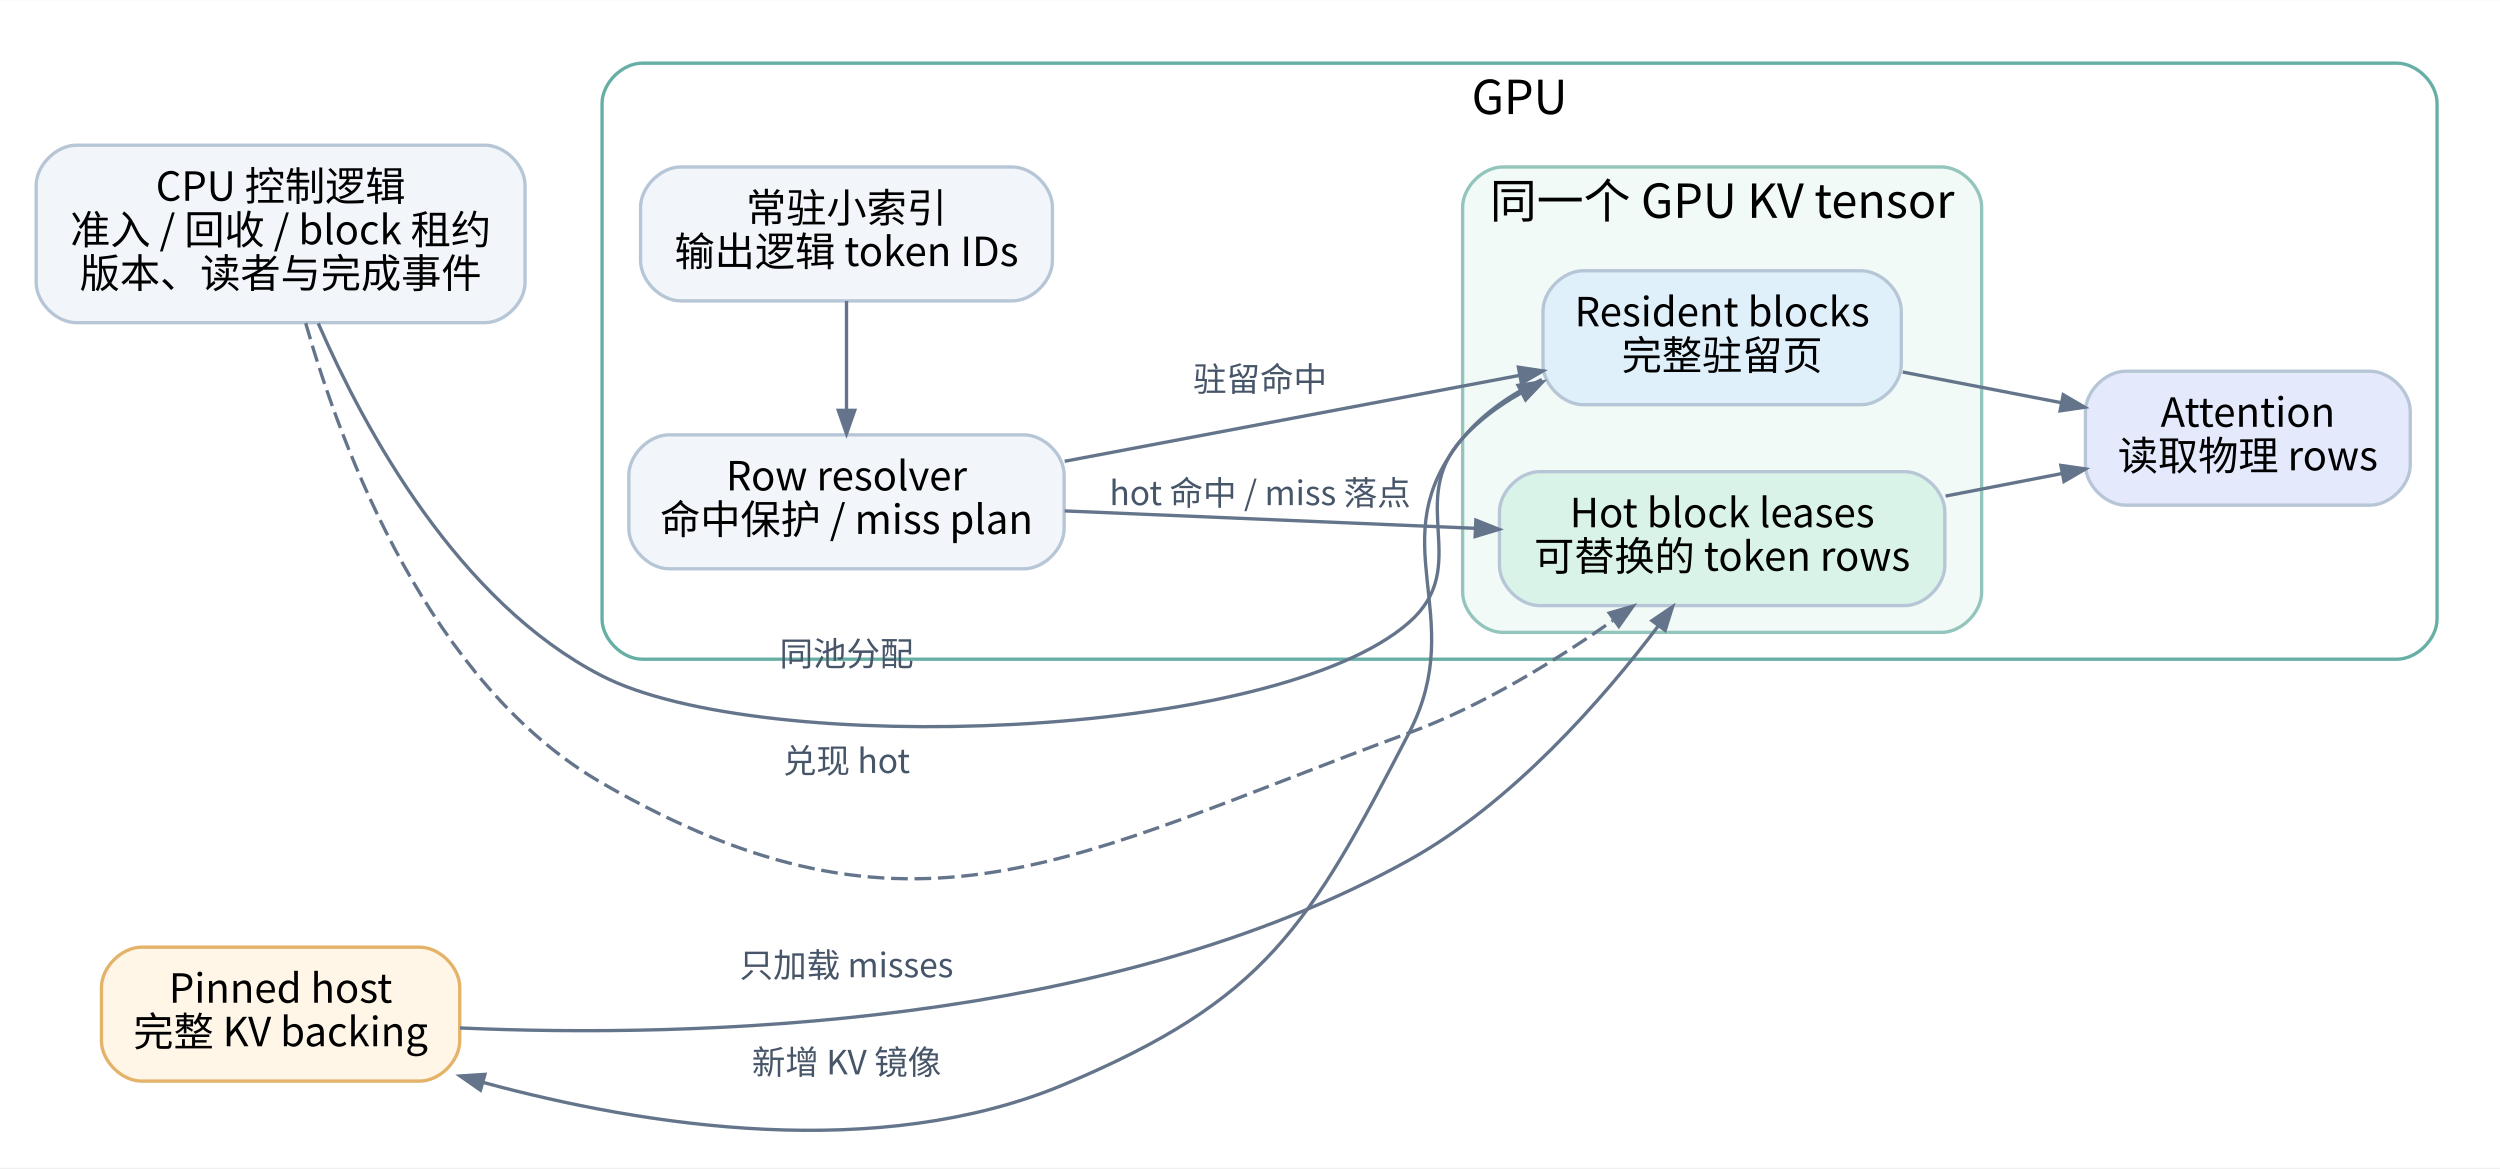
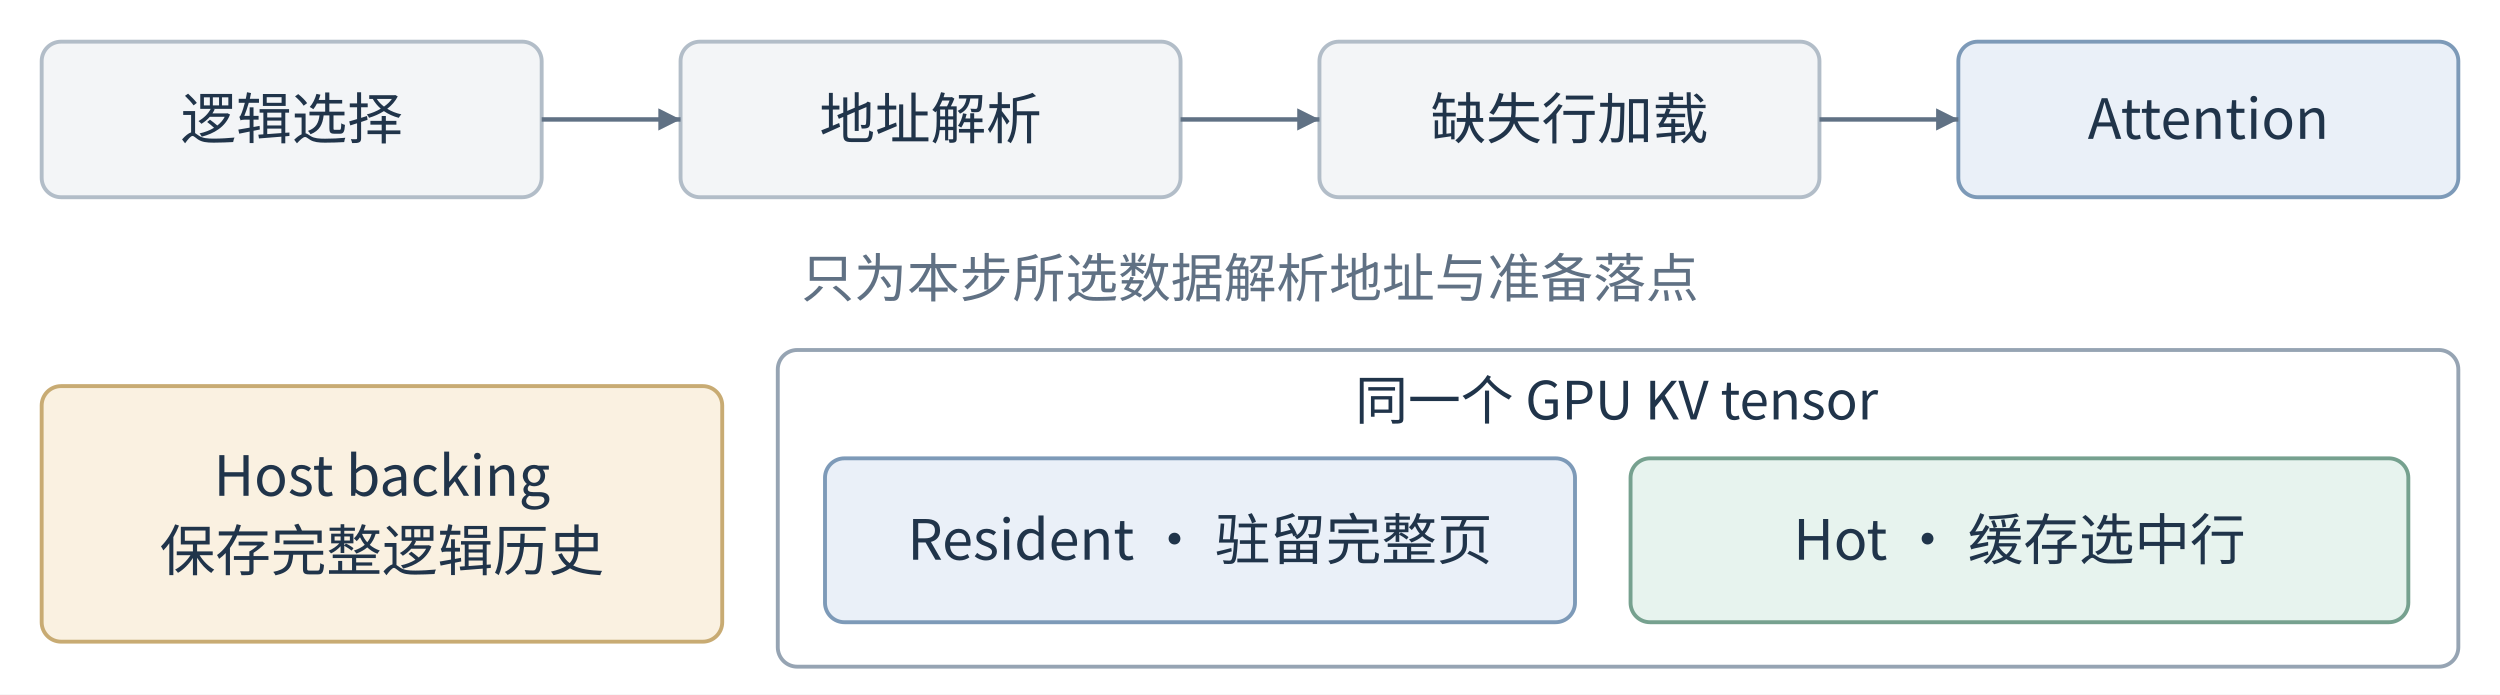
- <svg xmlns="http://www.w3.org/2000/svg" width="747pt" height="349pt" viewBox="0.00 0.00 746.60 348.69">
-   <g id="graph0" class="graph" transform="scale(1 1) rotate(0) translate(10.8 337.89)">
-     <polygon fill="white" stroke="transparent" points="-10.8,10.8 -10.8,-337.89 735.8,-337.89 735.8,10.8 -10.8,10.8" />
-     <g id="clust2" class="cluster">
-       <path fill="white" stroke="#67afa4" d="M181,-141.09C181,-141.09 705,-141.09 705,-141.09 711,-141.09 717,-147.09 717,-153.09 717,-153.09 717,-307.09 717,-307.09 717,-313.09 711,-319.09 705,-319.09 705,-319.09 181,-319.09 181,-319.09 175,-319.09 169,-313.09 169,-307.09 169,-307.09 169,-153.09 169,-153.09 169,-147.09 175,-141.09 181,-141.09" />
-       <text text-anchor="middle" x="443" y="-303.89" font-family="Noto Sans CJK SC" font-size="14.00">GPU</text>
-     </g>
-     <g id="clust3" class="cluster">
-       <path fill="#f1faf7" stroke="#93c5bd" d="M438,-149.09C438,-149.09 569,-149.09 569,-149.09 575,-149.09 581,-155.09 581,-161.09 581,-161.09 581,-276.09 581,-276.09 581,-282.09 575,-288.09 569,-288.09 569,-288.09 438,-288.09 438,-288.09 432,-288.09 426,-282.09 426,-276.09 426,-276.09 426,-161.09 426,-161.09 426,-155.09 432,-149.09 438,-149.09" />
-       <text text-anchor="middle" x="503.5" y="-272.89" font-family="Noto Sans CJK SC" font-size="14.00">同一个 GPU KV tensor</text>
-     </g>
-     <g id="node1" class="node">
-       <path fill="#f2f6fa" stroke="#b6c6d6" d="M134,-294.59C134,-294.59 12,-294.59 12,-294.59 6,-294.59 0,-288.59 0,-282.59 0,-282.59 0,-253.59 0,-253.59 0,-247.59 6,-241.59 12,-241.59 12,-241.59 134,-241.59 134,-241.59 140,-241.59 146,-247.59 146,-253.59 146,-253.59 146,-282.59 146,-282.59 146,-288.59 140,-294.59 134,-294.59" />
-       <text text-anchor="middle" x="73" y="-277.99" font-family="Noto Sans CJK SC" font-size="12.00">CPU 控制逻辑</text>
-       <text text-anchor="middle" x="73" y="-264.99" font-family="Noto Sans CJK SC" font-size="12.00">准入 / 回收 / block 租约</text>
-       <text text-anchor="middle" x="73" y="-251.99" font-family="Noto Sans CJK SC" font-size="12.00">版本、读者与完成事件</text>
-     </g>
-     <g id="node3" class="node">
-       <path fill="#f2f6fa" stroke="#b6c6d6" d="M291.5,-288.09C291.5,-288.09 192.5,-288.09 192.5,-288.09 186.5,-288.09 180.5,-282.09 180.5,-276.09 180.5,-276.09 180.5,-260.09 180.5,-260.09 180.5,-254.09 186.5,-248.09 192.5,-248.09 192.5,-248.09 291.5,-248.09 291.5,-248.09 297.5,-248.09 303.5,-254.09 303.5,-260.09 303.5,-260.09 303.5,-276.09 303.5,-276.09 303.5,-282.09 297.5,-288.09 291.5,-288.09" />
-       <text text-anchor="middle" x="242" y="-271.49" font-family="Noto Sans CJK SC" font-size="12.00">常驻小索引</text>
-       <text text-anchor="middle" x="242" y="-258.49" font-family="Noto Sans CJK SC" font-size="12.00">输出逻辑 token IDs</text>
-     </g>
-     <g id="node5" class="node">
-       <path fill="#dff0fb" stroke="#b6c6d6" d="M545,-257.09C545,-257.09 462,-257.09 462,-257.09 456,-257.09 450,-251.09 450,-245.09 450,-245.09 450,-229.09 450,-229.09 450,-223.09 456,-217.09 462,-217.09 462,-217.09 545,-217.09 545,-217.09 551,-217.09 557,-223.09 557,-229.09 557,-229.09 557,-245.09 557,-245.09 557,-251.09 551,-257.09 545,-257.09" />
-       <text text-anchor="middle" x="503.5" y="-240.49" font-family="Noto Sans CJK SC" font-size="12.00">Resident blocks</text>
-       <text text-anchor="middle" x="503.5" y="-227.49" font-family="Noto Sans CJK SC" font-size="12.00">完整驻留页</text>
-     </g>
-     <g id="edge7" class="edge">
-       <path fill="none" stroke="#64748b" d="M84.25,-241.38C98.08,-209.61 126.03,-158.11 169,-136.09 216.77,-111.62 369.68,-116.66 410,-152.09 429.12,-168.9 408.83,-188.29 426,-207.09 430.91,-212.46 436.89,-216.89 443.34,-220.52" />
-       <polygon fill="#64748b" stroke="#64748b" points="442.56,-222.88 449.91,-223.91 444.81,-218.53 442.56,-222.88" />
-       <text text-anchor="middle" x="242" y="-139.09" font-family="Noto Sans CJK SC" font-size="10.00" fill="#475569">同池分配</text>
-     </g>
-     <g id="node6" class="node">
-       <path fill="#daf3e8" stroke="#b6c6d6" d="M558,-197.09C558,-197.09 449,-197.09 449,-197.09 443,-197.09 437,-191.09 437,-185.09 437,-185.09 437,-169.09 437,-169.09 437,-163.09 443,-157.09 449,-157.09 449,-157.09 558,-157.09 558,-157.09 564,-157.09 570,-163.09 570,-169.09 570,-169.09 570,-185.09 570,-185.09 570,-191.09 564,-197.09 558,-197.09" />
-       <text text-anchor="middle" x="503.5" y="-180.49" font-family="Noto Sans CJK SC" font-size="12.00">Hot block leases</text>
-       <text text-anchor="middle" x="503.5" y="-167.49" font-family="Noto Sans CJK SC" font-size="12.00">可替换的 token rows</text>
-     </g>
-     <g id="edge8" class="edge">
-       <path fill="none" stroke="#64748b" stroke-dasharray="5,2" d="M80.49,-241.45C91.42,-203.12 117.54,-133.75 169,-104.09 261.98,-50.5 309.27,-82.06 410,-119.09 431.71,-127.07 453.74,-140.62 470.85,-152.62" />
-       <polygon fill="#64748b" stroke="#64748b" points="469.8,-154.88 476.92,-156.95 472.65,-150.89 469.8,-154.88" />
-       <text text-anchor="middle" x="242" y="-107.09" font-family="Noto Sans CJK SC" font-size="10.00" fill="#475569">兑现 hot</text>
-     </g>
-     <g id="node2" class="node">
-       <path fill="#fff6e8" stroke="#e4b36a" d="M114.5,-55.09C114.5,-55.09 31.5,-55.09 31.5,-55.09 25.5,-55.09 19.5,-49.09 19.5,-43.09 19.5,-43.09 19.5,-27.09 19.5,-27.09 19.5,-21.09 25.5,-15.09 31.5,-15.09 31.5,-15.09 114.5,-15.09 114.5,-15.09 120.5,-15.09 126.5,-21.09 126.5,-27.09 126.5,-27.09 126.5,-43.09 126.5,-43.09 126.5,-49.09 120.5,-55.09 114.5,-55.09" />
-       <text text-anchor="middle" x="73" y="-38.49" font-family="Noto Sans CJK SC" font-size="12.00">Pinned host</text>
-       <text text-anchor="middle" x="73" y="-25.49" font-family="Noto Sans CJK SC" font-size="12.00">完整 KV backing</text>
-     </g>
-     <g id="edge10" class="edge">
-       <path fill="none" stroke="#64748b" d="M126.58,-30.96C195.99,-27.93 319.94,-31.04 410,-81.09 440.83,-98.22 467.73,-128.97 484.46,-151.06" />
-       <polygon fill="#64748b" stroke="#64748b" points="482.55,-152.6 488.69,-156.76 486.48,-149.68 482.55,-152.6" />
-       <text text-anchor="middle" x="242" y="-46.09" font-family="Noto Sans CJK SC" font-size="10.00" fill="#475569">只加载 misses</text>
-     </g>
-     <g id="node4" class="node">
-       <path fill="#f2f6fa" stroke="#b6c6d6" d="M295,-208.09C295,-208.09 189,-208.09 189,-208.09 183,-208.09 177,-202.09 177,-196.09 177,-196.09 177,-180.09 177,-180.09 177,-174.09 183,-168.09 189,-168.09 189,-168.09 295,-168.09 295,-168.09 301,-168.09 307,-174.09 307,-180.09 307,-180.09 307,-196.09 307,-196.09 307,-202.09 301,-208.09 295,-208.09" />
-       <text text-anchor="middle" x="242" y="-191.49" font-family="Noto Sans CJK SC" font-size="12.00">Row resolver</text>
-       <text text-anchor="middle" x="242" y="-178.49" font-family="Noto Sans CJK SC" font-size="12.00">命中保护 / miss plan</text>
-     </g>
-     <g id="edge1" class="edge">
-       <path fill="none" stroke="#64748b" d="M242,-248.04C242,-237.2 242,-226.36 242,-215.53" />
-       <polygon fill="#64748b" stroke="#64748b" points="244.45,-215.4 242,-208.4 239.55,-215.4 244.45,-215.4" />
-     </g>
-     <g id="edge2" class="edge">
-       <path fill="none" stroke="#64748b" d="M307.15,-200.2C348.72,-208.05 402.48,-218.21 443.08,-225.87" />
-       <polygon fill="#64748b" stroke="#64748b" points="442.66,-228.29 449.99,-227.18 443.56,-223.47 442.66,-228.29" />
-       <text text-anchor="middle" x="365.5" y="-221.09" font-family="Noto Sans CJK SC" font-size="10.00" fill="#475569">驻留命中</text>
-     </g>
-     <g id="edge3" class="edge">
-       <path fill="none" stroke="#64748b" d="M307.15,-185.37C344.31,-183.8 391.21,-181.81 429.74,-180.18" />
-       <polygon fill="#64748b" stroke="#64748b" points="429.95,-182.62 436.84,-179.88 429.74,-177.72 429.95,-182.62" />
-       <text text-anchor="middle" x="365.5" y="-187.09" font-family="Noto Sans CJK SC" font-size="10.00" fill="#475569">hot 命中 / miss 落点</text>
-     </g>
-     <g id="edge9" class="edge">
-       <path fill="none" stroke="#64748b" d="M449.69,-224.62C440.69,-220.38 432.25,-214.69 426,-207.09 400.74,-176.39 428.28,-154.39 410,-119.09 379.94,-61.04 367.27,-39.4 307,-14.09 251.5,9.21 182.16,-1.51 133.62,-14.66" />
-       <polygon fill="#64748b" stroke="#64748b" points="132.69,-12.38 126.61,-16.62 134.01,-17.1 132.69,-12.38" />
-       <text text-anchor="middle" x="242" y="-17.09" font-family="Noto Sans CJK SC" font-size="10.00" fill="#475569">新增 KV 镜像</text>
-     </g>
-     <g id="node7" class="node">
-       <path fill="#e4eafb" stroke="#b6c6d6" d="M697,-227.09C697,-227.09 624,-227.09 624,-227.09 618,-227.09 612,-221.09 612,-215.09 612,-215.09 612,-199.09 612,-199.09 612,-193.09 618,-187.09 624,-187.09 624,-187.09 697,-187.09 697,-187.09 703,-187.09 709,-193.09 709,-199.09 709,-199.09 709,-215.09 709,-215.09 709,-221.09 703,-227.09 697,-227.09" />
-       <text text-anchor="middle" x="660.5" y="-210.49" font-family="Noto Sans CJK SC" font-size="12.00">Attention</text>
-       <text text-anchor="middle" x="660.5" y="-197.49" font-family="Noto Sans CJK SC" font-size="12.00">读取物理 rows</text>
-     </g>
-     <g id="edge4" class="edge">
-       <path fill="none" stroke="#64748b" d="M557.41,-226.85C572.7,-223.89 589.41,-220.66 604.8,-217.68" />
-       <polygon fill="#64748b" stroke="#64748b" points="605.36,-220.07 611.77,-216.33 604.43,-215.26 605.36,-220.07" />
-     </g>
-     <g id="edge5" class="edge">
-       <path fill="none" stroke="#64748b" d="M570.23,-189.81C581.85,-192.06 593.83,-194.38 605.09,-196.56" />
-       <polygon fill="#64748b" stroke="#64748b" points="604.66,-198.97 612,-197.9 605.59,-194.16 604.66,-198.97" />
-     </g>
+ <svg xmlns="http://www.w3.org/2000/svg" width="900" height="250" viewBox="0 0 900 250" role="img" aria-labelledby="title desc">
+   <rect width="900" height="250" fill="white" />
+   <g font-family="Noto Sans CJK SC, sans-serif">
+     <rect x="15" y="15" width="180" height="56" rx="7" fill="#f3f5f7" stroke="#b2bdc8" stroke-width="1.4" />
+     <text x="105.0" y="50.0" text-anchor="middle" font-size="20" font-weight="400" fill="#20344a">逻辑选择</text>
+     <rect x="245" y="15" width="180" height="56" rx="7" fill="#f3f5f7" stroke="#b2bdc8" stroke-width="1.4" />
+     <text x="335.0" y="50.0" text-anchor="middle" font-size="20" font-weight="400" fill="#20344a">地址解析</text>
+     <rect x="475" y="15" width="180" height="56" rx="7" fill="#f3f5f7" stroke="#b2bdc8" stroke-width="1.4" />
+     <text x="565.0" y="50.0" text-anchor="middle" font-size="20" font-weight="400" fill="#20344a">缺失行加载</text>
+     <rect x="705" y="15" width="180" height="56" rx="7" fill="#eaf0f8" stroke="#7d9ab8" stroke-width="1.4" />
+     <text x="795.0" y="50.0" text-anchor="middle" font-size="20" font-weight="400" fill="#20344a">Attention</text>
+     <polyline points="195,43 245,43" fill="none" stroke="#607184" stroke-width="1.6" />
+     <polygon points="245,43 237.0,47.0 237.0,39.0" fill="#607184" />
+     <polyline points="425,43 475,43" fill="none" stroke="#607184" stroke-width="1.6" />
+     <polygon points="475,43 467.0,47.0 467.0,39.0" fill="#607184" />
+     <polyline points="655,43 705,43" fill="none" stroke="#607184" stroke-width="1.6" />
+     <polygon points="705,43 697.0,47.0 697.0,39.0" fill="#607184" />
+     <text x="450" y="107" text-anchor="middle" font-size="19" font-weight="400" fill="#607184">只为本步所选数据解析地址与准备落点</text>
+     <rect x="15" y="139" width="245" height="92" rx="7" fill="#faf1e1" stroke="#c8ab73" stroke-width="1.4" />
+     <text x="137.5" y="178.5" text-anchor="middle" font-size="20" font-weight="400" fill="#20344a">Host backing</text>
+     <text x="137.5" y="205.5" text-anchor="middle" font-size="20" font-weight="400" fill="#20344a">保存完整逻辑历史</text>
+     <rect x="280" y="126" width="605" height="114" rx="7" fill="#ffffff" stroke="#96a4b3" stroke-width="1.4" />
+     <text x="582" y="151" text-anchor="middle" font-size="19" font-weight="500" fill="#20344a">同一个 GPU KV tensor</text>
+     <rect x="297" y="165" width="270" height="59" rx="7" fill="#eaf0f8" stroke="#7d9ab8" stroke-width="1.4" />
+     <text x="432.0" y="201.5" text-anchor="middle" font-size="20" font-weight="400" fill="#20344a">Resident · 驻留完整页</text>
+     <rect x="587" y="165" width="280" height="59" rx="7" fill="#e7f3ee" stroke="#76a18f" stroke-width="1.4" />
+     <text x="727.0" y="201.5" text-anchor="middle" font-size="20" font-weight="400" fill="#20344a">Hot · 缓存选中行</text>
  </g>
</svg>
